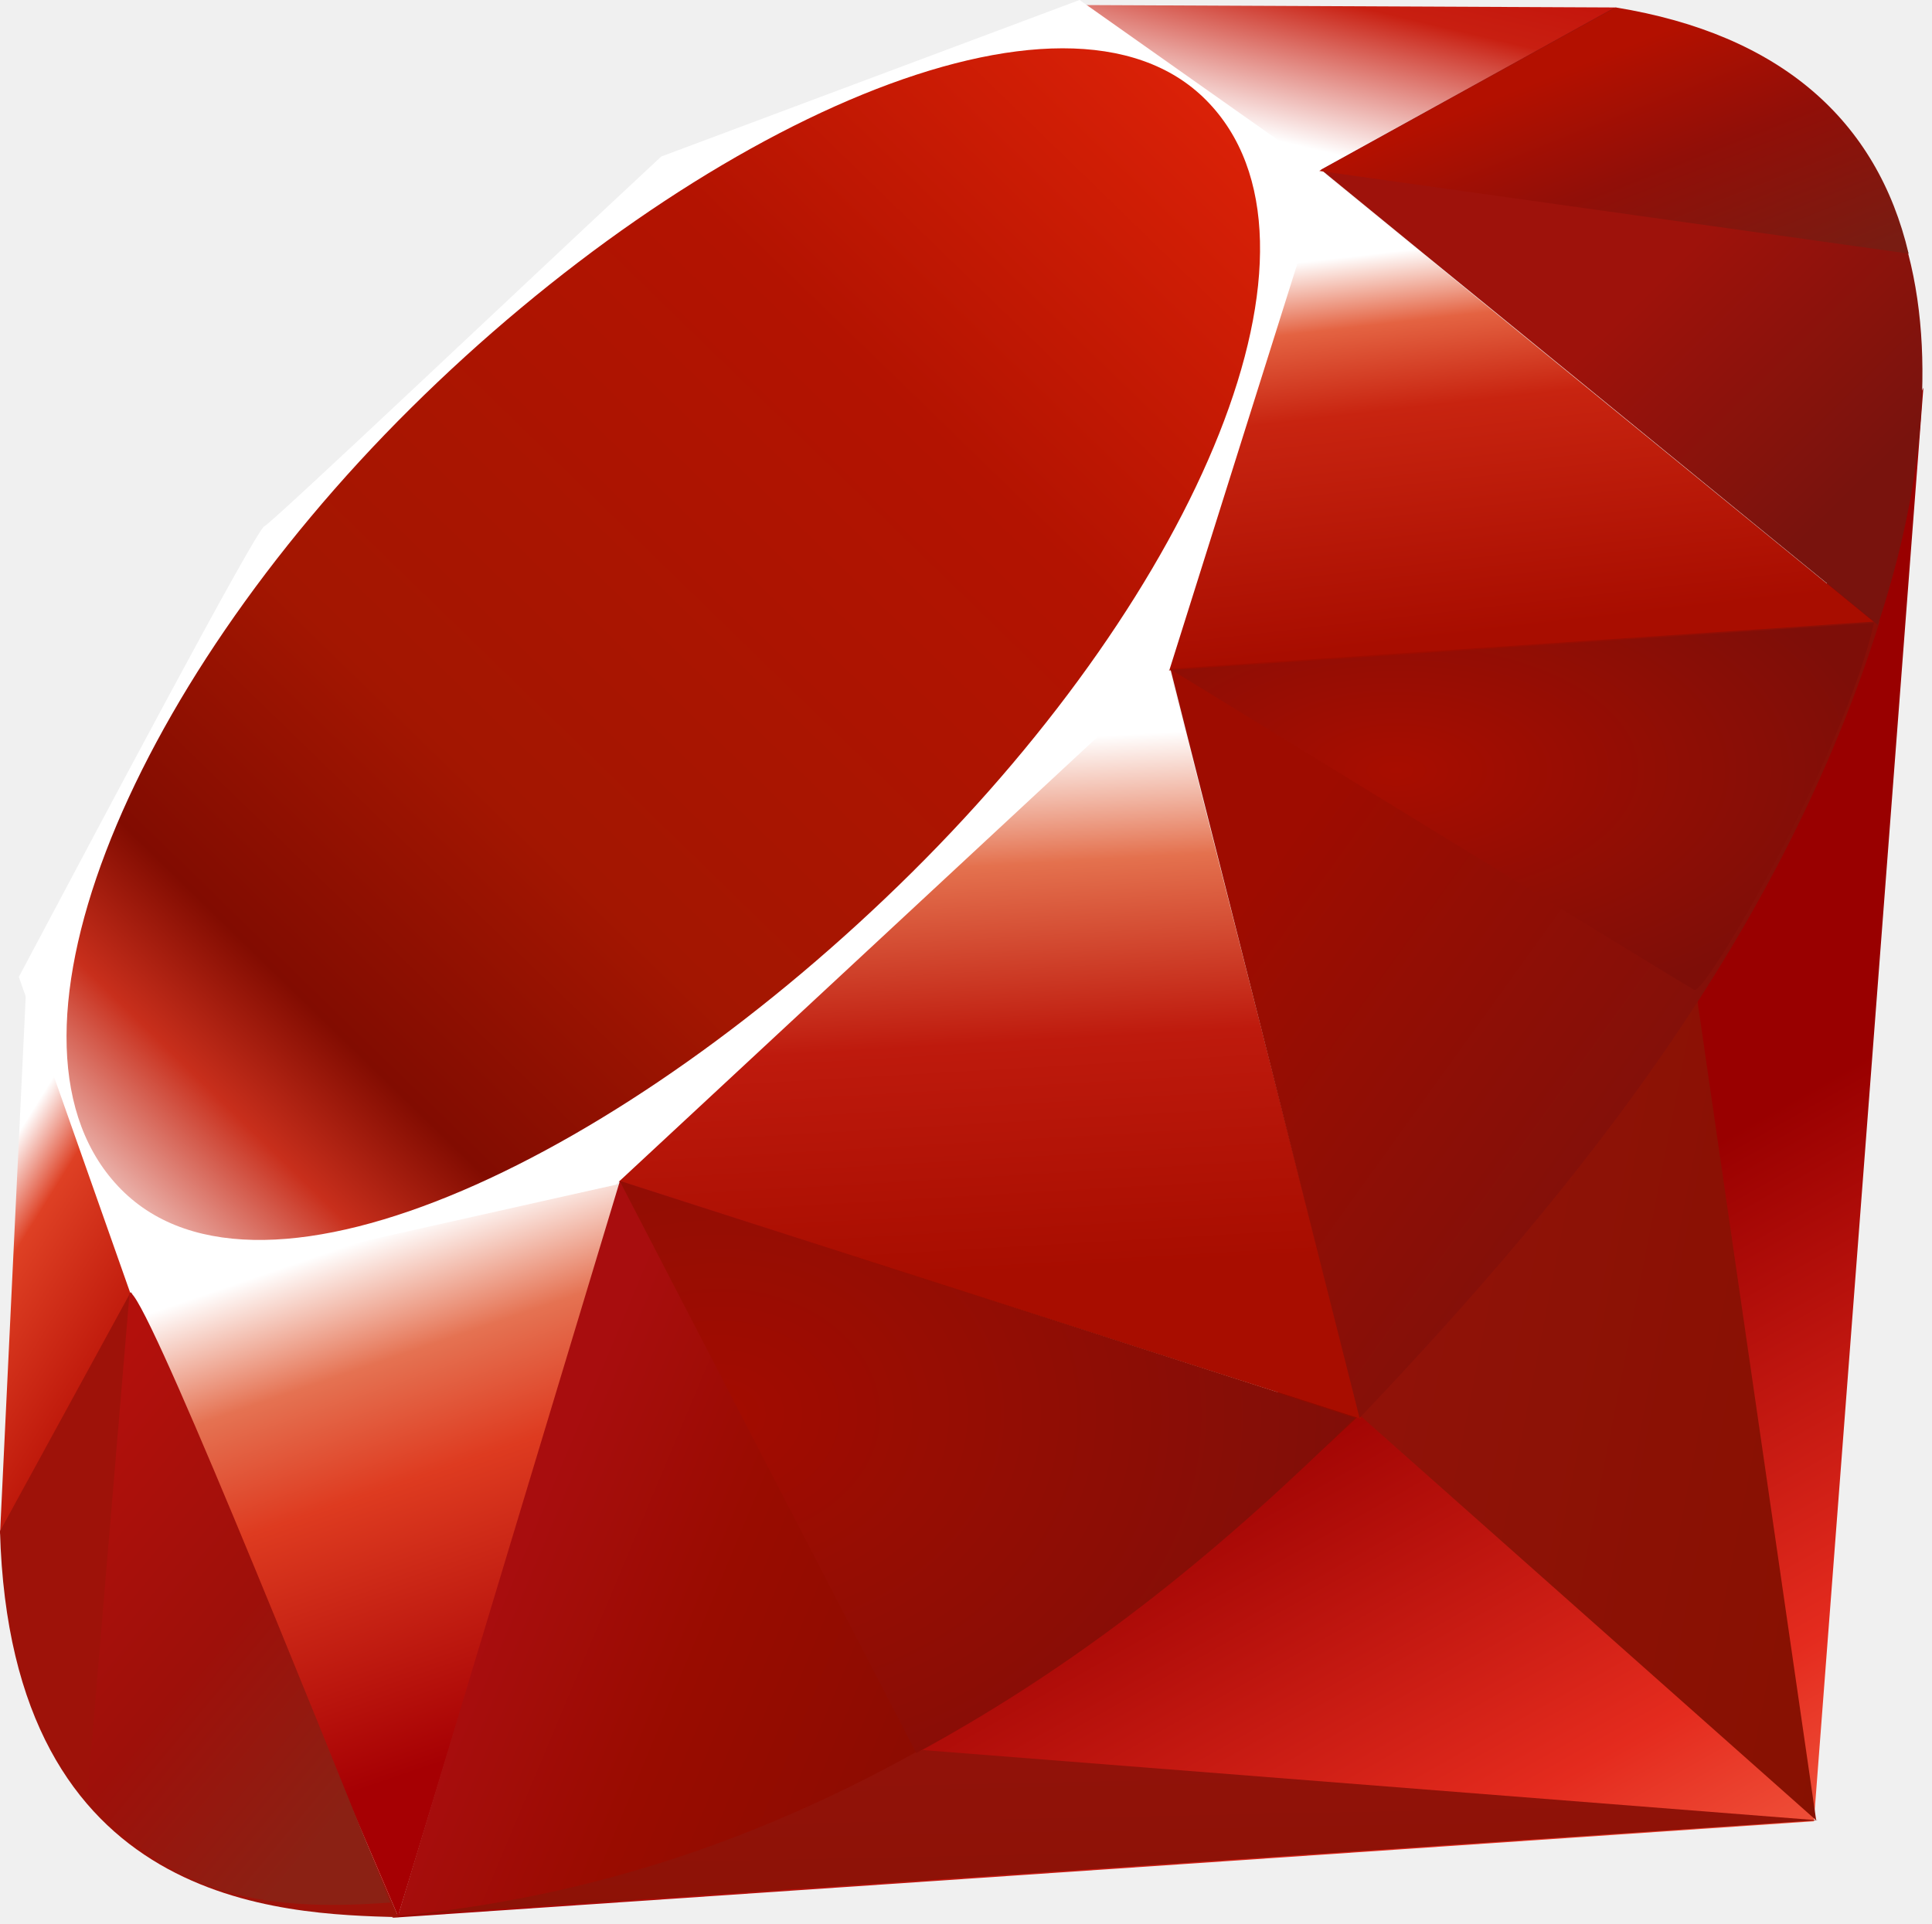
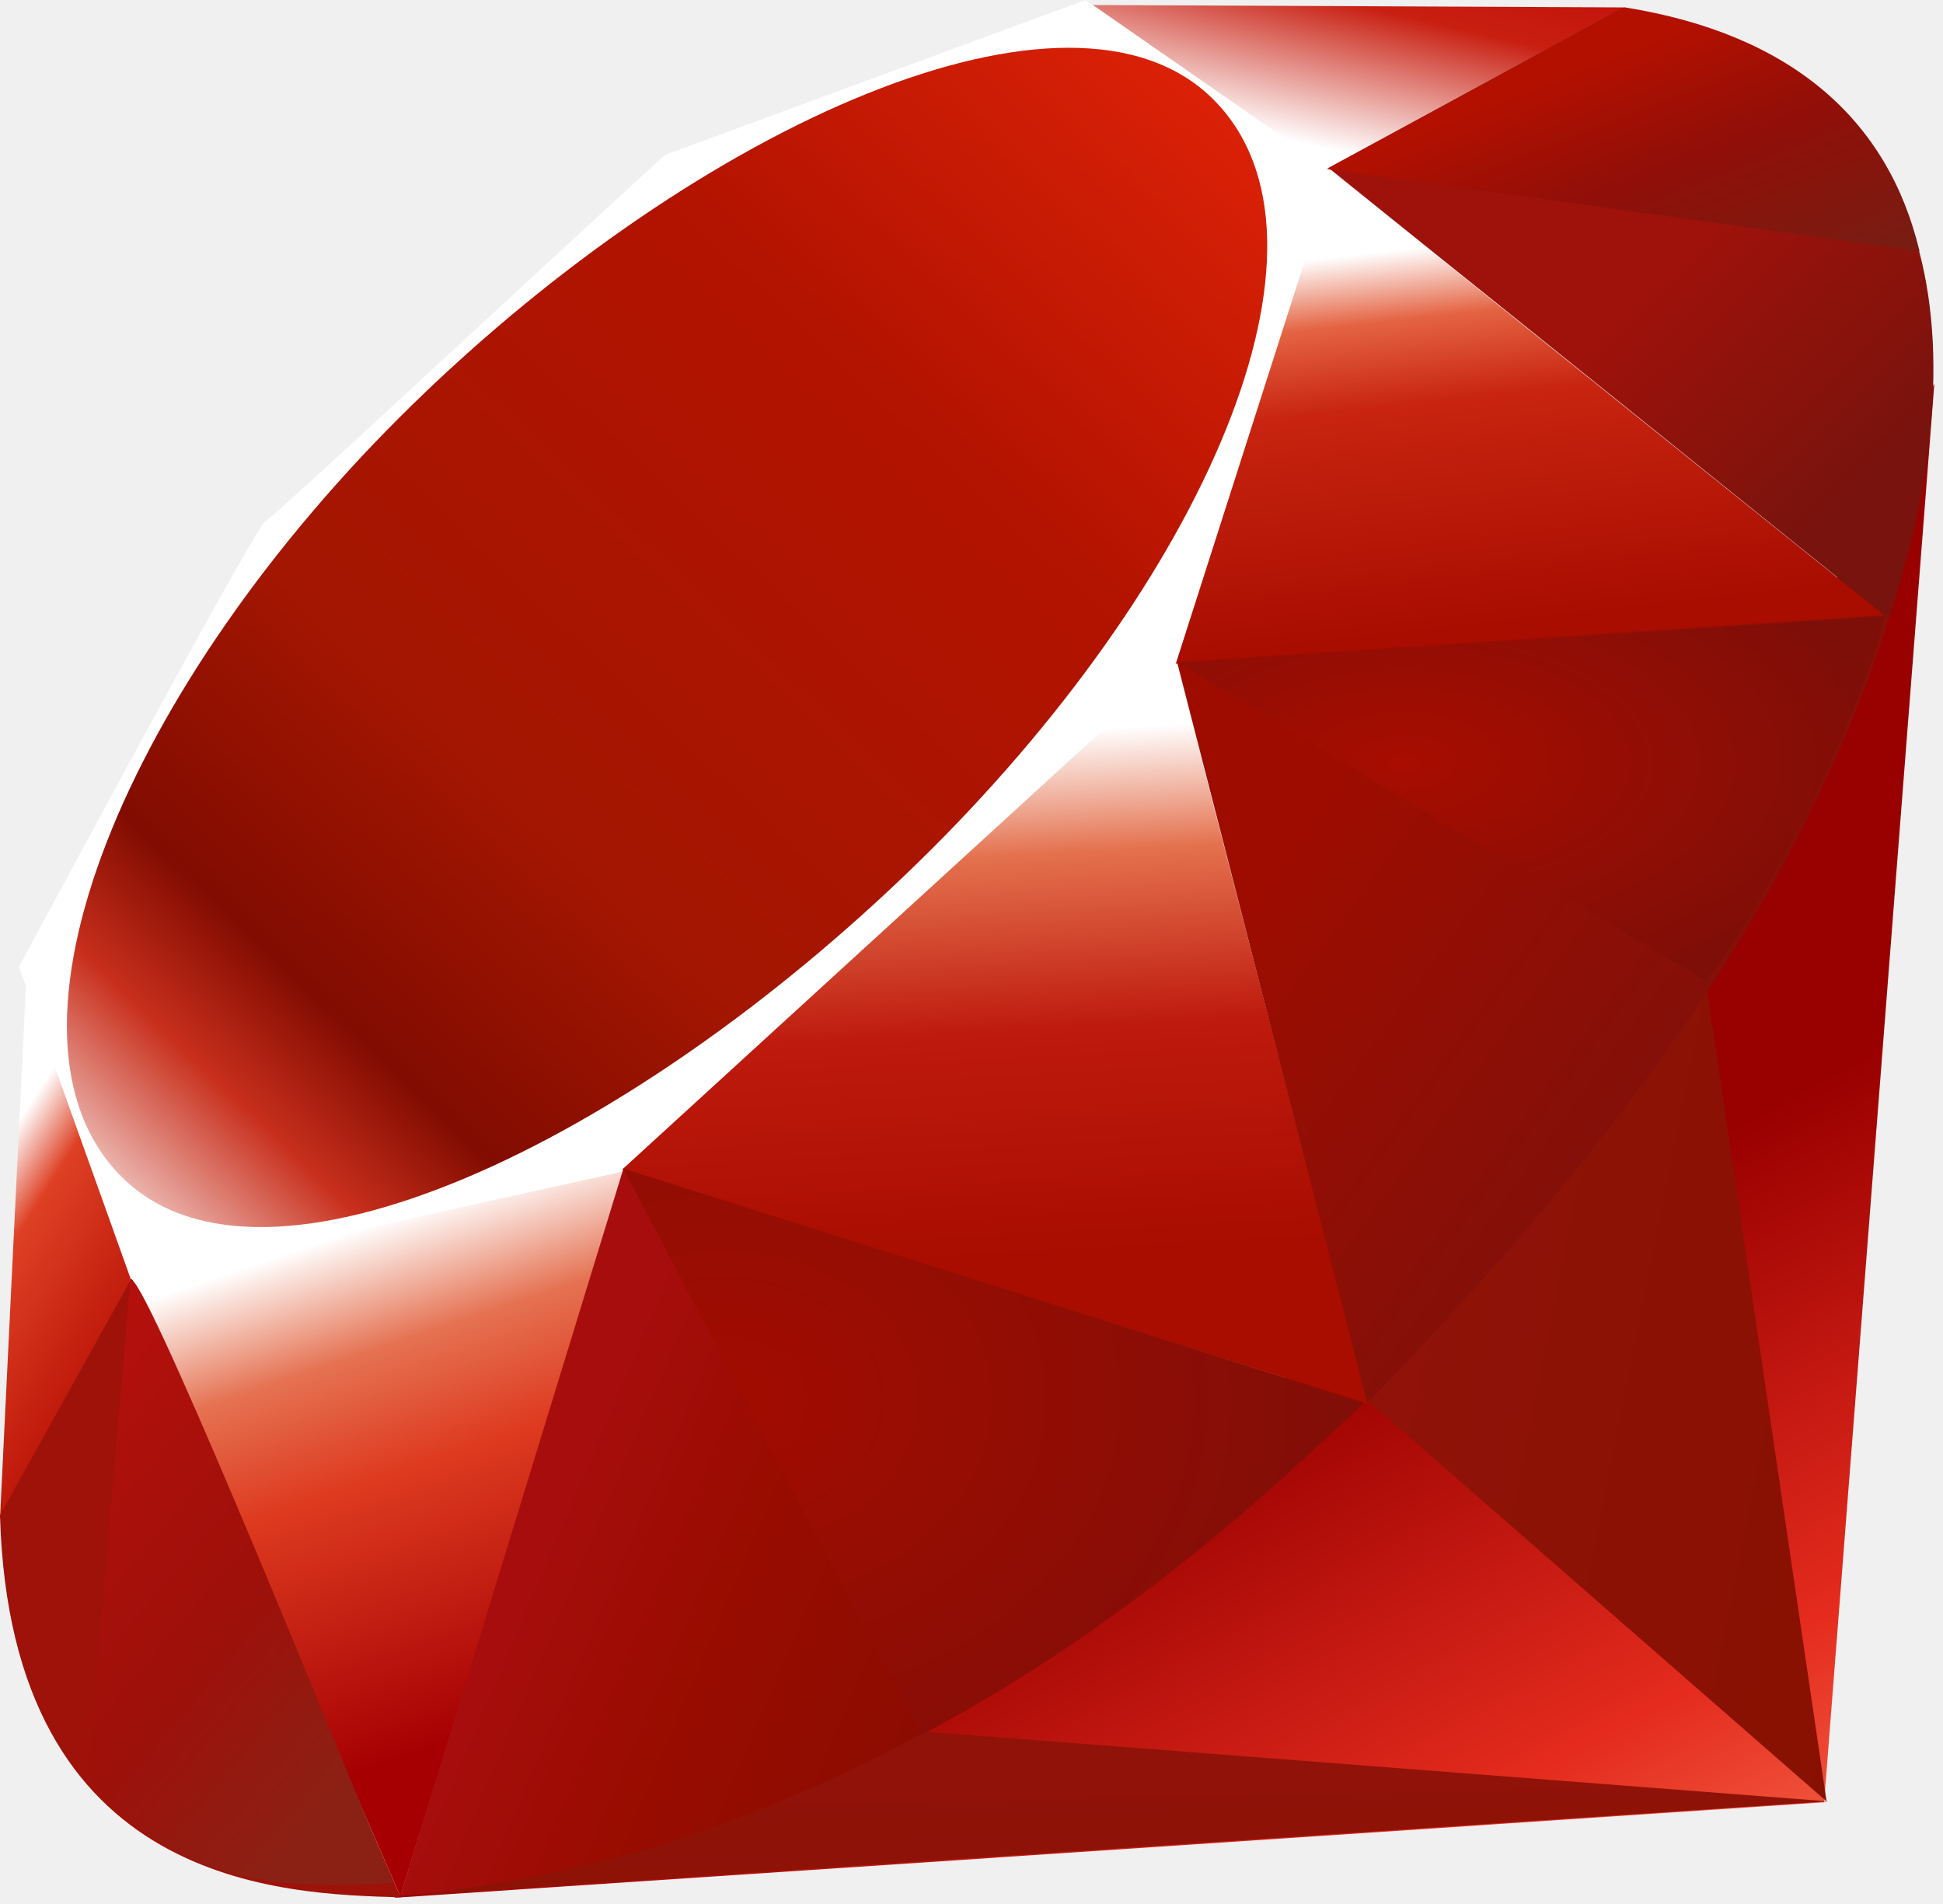
- <svg xmlns="http://www.w3.org/2000/svg" width="2500" height="2490" viewBox="0 0 256 255" preserveAspectRatio="xMinYMin meet">
+ <svg xmlns="http://www.w3.org/2000/svg" width="50pt" height="49pt" viewBox="0 0 50 49" version="1.1">
  <defs>
-     <linearGradient x1="84.75%" y1="111.399%" x2="58.254%" y2="64.584%" id="a">
-       <stop stop-color="#FB7655" offset="0%" />
-       <stop stop-color="#FB7655" offset="0%" />
-       <stop stop-color="#E42B1E" offset="41%" />
-       <stop stop-color="#900" offset="99%" />
-       <stop stop-color="#900" offset="100%" />
+     <linearGradient id="linear0" gradientUnits="userSpaceOnUse" x1="0.848" y1="1.114" x2="0.583" y2="0.646" gradientTransform="matrix(39.63281,0,0,38.96484,10.14453,9.875)">
+       <stop offset="0" style="stop-color:rgb(98.431%,46.275%,33.333%);stop-opacity:1;" />
+       <stop offset="0" style="stop-color:rgb(98.431%,46.275%,33.333%);stop-opacity:1;" />
+       <stop offset="0.41" style="stop-color:rgb(89.412%,16.863%,11.765%);stop-opacity:1;" />
+       <stop offset="0.99" style="stop-color:rgb(60%,0%,0%);stop-opacity:1;" />
+       <stop offset="1" style="stop-color:rgb(60%,0%,0%);stop-opacity:1;" />
    </linearGradient>
-     <linearGradient x1="116.651%" y1="60.89%" x2="1.746%" y2="19.288%" id="b">
-       <stop stop-color="#871101" offset="0%" />
-       <stop stop-color="#871101" offset="0%" />
-       <stop stop-color="#911209" offset="99%" />
-       <stop stop-color="#911209" offset="100%" />
+     <linearGradient id="linear1" gradientUnits="userSpaceOnUse" x1="1.167" y1="0.609" x2="0.017" y2="0.193" gradientTransform="matrix(11.77734,0,0,21.48047,35.22656,24.87891)">
+       <stop offset="0" style="stop-color:rgb(52.941%,6.667%,0.392%);stop-opacity:1;" />
+       <stop offset="0" style="stop-color:rgb(52.941%,6.667%,0.392%);stop-opacity:1;" />
+       <stop offset="0.99" style="stop-color:rgb(56.863%,7.059%,3.529%);stop-opacity:1;" />
+       <stop offset="1" style="stop-color:rgb(56.863%,7.059%,3.529%);stop-opacity:1;" />
    </linearGradient>
-     <linearGradient x1="75.774%" y1="219.327%" x2="38.978%" y2="7.829%" id="c">
-       <stop stop-color="#871101" offset="0%" />
-       <stop stop-color="#871101" offset="0%" />
-       <stop stop-color="#911209" offset="99%" />
-       <stop stop-color="#911209" offset="100%" />
+     <linearGradient id="linear2" gradientUnits="userSpaceOnUse" x1="0.758" y1="2.193" x2="0.39" y2="0.078" gradientTransform="matrix(36.77734,0,0,4.222656,10.26953,44.57031)">
+       <stop offset="0" style="stop-color:rgb(52.941%,6.667%,0.392%);stop-opacity:1;" />
+       <stop offset="0" style="stop-color:rgb(52.941%,6.667%,0.392%);stop-opacity:1;" />
+       <stop offset="0.99" style="stop-color:rgb(56.863%,7.059%,3.529%);stop-opacity:1;" />
+       <stop offset="1" style="stop-color:rgb(56.863%,7.059%,3.529%);stop-opacity:1;" />
    </linearGradient>
-     <linearGradient x1="50.012%" y1="7.234%" x2="66.483%" y2="79.135%" id="d">
-       <stop stop-color="#FFF" offset="0%" />
-       <stop stop-color="#FFF" offset="0%" />
-       <stop stop-color="#E57252" offset="23%" />
-       <stop stop-color="#DE3B20" offset="46%" />
-       <stop stop-color="#A60003" offset="99%" />
-       <stop stop-color="#A60003" offset="100%" />
+     <linearGradient id="linear3" gradientUnits="userSpaceOnUse" x1="0.5" y1="0.072" x2="0.665" y2="0.791" gradientTransform="matrix(12.73828,0,0,18.66016,3.351562,30.14062)">
+       <stop offset="0" style="stop-color:rgb(100%,100%,100%);stop-opacity:1;" />
+       <stop offset="0" style="stop-color:rgb(100%,100%,100%);stop-opacity:1;" />
+       <stop offset="0.23" style="stop-color:rgb(89.804%,44.706%,32.157%);stop-opacity:1;" />
+       <stop offset="0.46" style="stop-color:rgb(87.059%,23.137%,12.549%);stop-opacity:1;" />
+       <stop offset="0.99" style="stop-color:rgb(65.098%,0%,1.176%);stop-opacity:1;" />
+       <stop offset="1" style="stop-color:rgb(65.098%,0%,1.176%);stop-opacity:1;" />
    </linearGradient>
-     <linearGradient x1="46.174%" y1="16.348%" x2="49.932%" y2="83.047%" id="e">
-       <stop stop-color="#FFF" offset="0%" />
-       <stop stop-color="#FFF" offset="0%" />
-       <stop stop-color="#E4714E" offset="23%" />
-       <stop stop-color="#BE1A0D" offset="56%" />
-       <stop stop-color="#A80D00" offset="99%" />
-       <stop stop-color="#A80D00" offset="100%" />
+     <linearGradient id="linear4" gradientUnits="userSpaceOnUse" x1="0.462" y1="0.163" x2="0.499" y2="0.83" gradientTransform="matrix(20.56641,0,0,20.52734,14.65625,15.60938)">
+       <stop offset="0" style="stop-color:rgb(100%,100%,100%);stop-opacity:1;" />
+       <stop offset="0" style="stop-color:rgb(100%,100%,100%);stop-opacity:1;" />
+       <stop offset="0.23" style="stop-color:rgb(89.412%,44.314%,30.588%);stop-opacity:1;" />
+       <stop offset="0.56" style="stop-color:rgb(74.51%,10.196%,5.098%);stop-opacity:1;" />
+       <stop offset="0.99" style="stop-color:rgb(65.882%,5.098%,0%);stop-opacity:1;" />
+       <stop offset="1" style="stop-color:rgb(65.882%,5.098%,0%);stop-opacity:1;" />
    </linearGradient>
-     <linearGradient x1="36.965%" y1="15.594%" x2="49.528%" y2="92.478%" id="f">
-       <stop stop-color="#FFF" offset="0%" />
-       <stop stop-color="#FFF" offset="0%" />
-       <stop stop-color="#E46342" offset="18%" />
-       <stop stop-color="#C82410" offset="40%" />
-       <stop stop-color="#A80D00" offset="99%" />
-       <stop stop-color="#A80D00" offset="100%" />
+     <linearGradient id="linear5" gradientUnits="userSpaceOnUse" x1="0.37" y1="0.156" x2="0.495" y2="0.925" gradientTransform="matrix(18.41797,0,0,12.76172,30.14844,4.320312)">
+       <stop offset="0" style="stop-color:rgb(100%,100%,100%);stop-opacity:1;" />
+       <stop offset="0" style="stop-color:rgb(100%,100%,100%);stop-opacity:1;" />
+       <stop offset="0.18" style="stop-color:rgb(89.412%,38.824%,25.882%);stop-opacity:1;" />
+       <stop offset="0.4" style="stop-color:rgb(78.431%,14.118%,6.275%);stop-opacity:1;" />
+       <stop offset="0.99" style="stop-color:rgb(65.882%,5.098%,0%);stop-opacity:1;" />
+       <stop offset="1" style="stop-color:rgb(65.882%,5.098%,0%);stop-opacity:1;" />
    </linearGradient>
-     <linearGradient x1="13.609%" y1="58.346%" x2="85.764%" y2="-46.717%" id="g">
-       <stop stop-color="#FFF" offset="0%" />
-       <stop stop-color="#FFF" offset="0%" />
-       <stop stop-color="#C81F11" offset="54%" />
-       <stop stop-color="#BF0905" offset="99%" />
-       <stop stop-color="#BF0905" offset="100%" />
+     <linearGradient id="linear6" gradientUnits="userSpaceOnUse" x1="0.136" y1="0.583" x2="0.858" y2="-0.467" gradientTransform="matrix(13.82031,0,0,4.667969,28.01172,0.128906)">
+       <stop offset="0" style="stop-color:rgb(100%,100%,100%);stop-opacity:1;" />
+       <stop offset="0" style="stop-color:rgb(100%,100%,100%);stop-opacity:1;" />
+       <stop offset="0.54" style="stop-color:rgb(78.431%,12.157%,6.667%);stop-opacity:1;" />
+       <stop offset="0.99" style="stop-color:rgb(74.902%,3.529%,1.961%);stop-opacity:1;" />
+       <stop offset="1" style="stop-color:rgb(74.902%,3.529%,1.961%);stop-opacity:1;" />
    </linearGradient>
-     <linearGradient x1="27.624%" y1="21.135%" x2="50.745%" y2="79.056%" id="h">
-       <stop stop-color="#FFF" offset="0%" />
-       <stop stop-color="#FFF" offset="0%" />
-       <stop stop-color="#DE4024" offset="31%" />
-       <stop stop-color="#BF190B" offset="99%" />
-       <stop stop-color="#BF190B" offset="100%" />
+     <linearGradient id="linear7" gradientUnits="userSpaceOnUse" x1="0.276" y1="0.211" x2="0.507" y2="0.791" gradientTransform="matrix(3.550781,0,0,13.95703,0,25.12109)">
+       <stop offset="0" style="stop-color:rgb(100%,100%,100%);stop-opacity:1;" />
+       <stop offset="0" style="stop-color:rgb(100%,100%,100%);stop-opacity:1;" />
+       <stop offset="0.31" style="stop-color:rgb(87.059%,25.098%,14.118%);stop-opacity:1;" />
+       <stop offset="0.99" style="stop-color:rgb(74.902%,9.804%,4.314%);stop-opacity:1;" />
+       <stop offset="1" style="stop-color:rgb(74.902%,9.804%,4.314%);stop-opacity:1;" />
    </linearGradient>
-     <linearGradient x1="-20.667%" y1="122.282%" x2="104.242%" y2="-6.342%" id="i">
-       <stop stop-color="#BD0012" offset="0%" />
-       <stop stop-color="#BD0012" offset="0%" />
-       <stop stop-color="#FFF" offset="7%" />
-       <stop stop-color="#FFF" offset="17%" />
-       <stop stop-color="#C82F1C" offset="27%" />
-       <stop stop-color="#820C01" offset="33%" />
-       <stop stop-color="#A31601" offset="46%" />
-       <stop stop-color="#B31301" offset="72%" />
-       <stop stop-color="#E82609" offset="99%" />
-       <stop stop-color="#E82609" offset="100%" />
+     <linearGradient id="linear8" gradientUnits="userSpaceOnUse" x1="-0.207" y1="1.223" x2="1.042" y2="-0.063" gradientTransform="matrix(30.88281,0,0,30.34766,1.722656,1.226562)">
+       <stop offset="0" style="stop-color:rgb(74.118%,0%,7.059%);stop-opacity:1;" />
+       <stop offset="0" style="stop-color:rgb(74.118%,0%,7.059%);stop-opacity:1;" />
+       <stop offset="0.07" style="stop-color:rgb(100%,100%,100%);stop-opacity:1;" />
+       <stop offset="0.17" style="stop-color:rgb(100%,100%,100%);stop-opacity:1;" />
+       <stop offset="0.27" style="stop-color:rgb(78.431%,18.431%,10.98%);stop-opacity:1;" />
+       <stop offset="0.33" style="stop-color:rgb(50.98%,4.706%,0.392%);stop-opacity:1;" />
+       <stop offset="0.46" style="stop-color:rgb(63.922%,8.627%,0.392%);stop-opacity:1;" />
+       <stop offset="0.72" style="stop-color:rgb(70.196%,7.451%,0.392%);stop-opacity:1;" />
+       <stop offset="0.99" style="stop-color:rgb(90.98%,14.902%,3.529%);stop-opacity:1;" />
+       <stop offset="1" style="stop-color:rgb(90.98%,14.902%,3.529%);stop-opacity:1;" />
    </linearGradient>
-     <linearGradient x1="58.792%" y1="65.205%" x2="11.964%" y2="50.128%" id="j">
-       <stop stop-color="#8C0C01" offset="0%" />
-       <stop stop-color="#8C0C01" offset="0%" />
-       <stop stop-color="#990C00" offset="54%" />
-       <stop stop-color="#A80D0E" offset="99%" />
-       <stop stop-color="#A80D0E" offset="100%" />
+     <linearGradient id="linear9" gradientUnits="userSpaceOnUse" x1="0.588" y1="0.652" x2="0.12" y2="0.501" gradientTransform="matrix(24.81641,0,0,18.71875,10.30078,30.07422)">
+       <stop offset="0" style="stop-color:rgb(54.902%,4.706%,0.392%);stop-opacity:1;" />
+       <stop offset="0" style="stop-color:rgb(54.902%,4.706%,0.392%);stop-opacity:1;" />
+       <stop offset="0.54" style="stop-color:rgb(60%,4.706%,0%);stop-opacity:1;" />
+       <stop offset="0.99" style="stop-color:rgb(65.882%,5.098%,5.49%);stop-opacity:1;" />
+       <stop offset="1" style="stop-color:rgb(65.882%,5.098%,5.49%);stop-opacity:1;" />
    </linearGradient>
-     <linearGradient x1="79.319%" y1="62.754%" x2="23.088%" y2="17.888%" id="k">
-       <stop stop-color="#7E110B" offset="0%" />
-       <stop stop-color="#7E110B" offset="0%" />
-       <stop stop-color="#9E0C00" offset="99%" />
-       <stop stop-color="#9E0C00" offset="100%" />
+     <linearGradient id="linear10" gradientUnits="userSpaceOnUse" x1="0.793" y1="0.628" x2="0.231" y2="0.179" gradientTransform="matrix(18.35938,0,0,20.29297,30.28906,15.82031)">
+       <stop offset="0" style="stop-color:rgb(49.412%,6.667%,4.314%);stop-opacity:1;" />
+       <stop offset="0" style="stop-color:rgb(49.412%,6.667%,4.314%);stop-opacity:1;" />
+       <stop offset="0.99" style="stop-color:rgb(61.961%,4.706%,0%);stop-opacity:1;" />
+       <stop offset="1" style="stop-color:rgb(61.961%,4.706%,0%);stop-opacity:1;" />
    </linearGradient>
-     <linearGradient x1="92.88%" y1="74.122%" x2="59.841%" y2="39.704%" id="l">
-       <stop stop-color="#79130D" offset="0%" />
-       <stop stop-color="#79130D" offset="0%" />
-       <stop stop-color="#9E120B" offset="99%" />
-       <stop stop-color="#9E120B" offset="100%" />
+     <linearGradient id="linear11" gradientUnits="userSpaceOnUse" x1="0.929" y1="0.741" x2="0.598" y2="0.397" gradientTransform="matrix(15.46484,0,0,15.71875,34.1875,0.199219)">
+       <stop offset="0" style="stop-color:rgb(47.451%,7.451%,5.098%);stop-opacity:1;" />
+       <stop offset="0" style="stop-color:rgb(47.451%,7.451%,5.098%);stop-opacity:1;" />
+       <stop offset="0.99" style="stop-color:rgb(61.961%,7.059%,4.314%);stop-opacity:1;" />
+       <stop offset="1" style="stop-color:rgb(61.961%,7.059%,4.314%);stop-opacity:1;" />
    </linearGradient>
-     <radialGradient cx="32.001%" cy="40.21%" fx="32.001%" fy="40.21%" r="69.573%" id="m">
-       <stop stop-color="#A80D00" offset="0%" />
-       <stop stop-color="#A80D00" offset="0%" />
-       <stop stop-color="#7E0E08" offset="99%" />
-       <stop stop-color="#7E0E08" offset="100%" />
+     <radialGradient id="radial0" gradientUnits="userSpaceOnUse" cx="0.32" cy="0.402" fx="0.32" fy="0.402" r="0.696" gradientTransform="matrix(18.18359,0,0,9.347656,30.31641,15.86328)">
+       <stop offset="0" style="stop-color:rgb(65.882%,5.098%,0%);stop-opacity:1;" />
+       <stop offset="0" style="stop-color:rgb(65.882%,5.098%,0%);stop-opacity:1;" />
+       <stop offset="0.99" style="stop-color:rgb(49.412%,5.49%,3.137%);stop-opacity:1;" />
+       <stop offset="1" style="stop-color:rgb(49.412%,5.49%,3.137%);stop-opacity:1;" />
    </radialGradient>
-     <radialGradient cx="13.549%" cy="40.86%" fx="13.549%" fy="40.86%" r="88.386%" id="n">
-       <stop stop-color="#A30C00" offset="0%" />
-       <stop stop-color="#A30C00" offset="0%" />
-       <stop stop-color="#800E08" offset="99%" />
-       <stop stop-color="#800E08" offset="100%" />
+     <radialGradient id="radial1" gradientUnits="userSpaceOnUse" cx="0.135" cy="0.409" fx="0.135" fy="0.409" r="0.884" gradientTransform="matrix(19.03125,0,0,14.57422,16.03516,30.07422)">
+       <stop offset="0" style="stop-color:rgb(63.922%,4.706%,0%);stop-opacity:1;" />
+       <stop offset="0" style="stop-color:rgb(63.922%,4.706%,0%);stop-opacity:1;" />
+       <stop offset="0.99" style="stop-color:rgb(50.196%,5.49%,3.137%);stop-opacity:1;" />
+       <stop offset="1" style="stop-color:rgb(50.196%,5.49%,3.137%);stop-opacity:1;" />
    </radialGradient>
-     <linearGradient x1="56.57%" y1="101.717%" x2="3.105%" y2="11.993%" id="o">
-       <stop stop-color="#8B2114" offset="0%" />
-       <stop stop-color="#8B2114" offset="0%" />
-       <stop stop-color="#9E100A" offset="43%" />
-       <stop stop-color="#B3100C" offset="99%" />
-       <stop stop-color="#B3100C" offset="100%" />
+     <linearGradient id="linear12" gradientUnits="userSpaceOnUse" x1="0.566" y1="1.017" x2="0.031" y2="0.12" gradientTransform="matrix(7.839844,0,0,15.52734,2.265625,32.92578)">
+       <stop offset="0" style="stop-color:rgb(54.51%,12.941%,7.843%);stop-opacity:1;" />
+       <stop offset="0" style="stop-color:rgb(54.51%,12.941%,7.843%);stop-opacity:1;" />
+       <stop offset="0.43" style="stop-color:rgb(61.961%,6.275%,3.922%);stop-opacity:1;" />
+       <stop offset="0.99" style="stop-color:rgb(70.196%,6.275%,4.706%);stop-opacity:1;" />
+       <stop offset="1" style="stop-color:rgb(70.196%,6.275%,4.706%);stop-opacity:1;" />
    </linearGradient>
-     <linearGradient x1="30.87%" y1="35.599%" x2="92.471%" y2="100.694%" id="p">
-       <stop stop-color="#B31000" offset="0%" />
-       <stop stop-color="#B31000" offset="0%" />
-       <stop stop-color="#910F08" offset="44%" />
-       <stop stop-color="#791C12" offset="99%" />
-       <stop stop-color="#791C12" offset="100%" />
+     <linearGradient id="linear13" gradientUnits="userSpaceOnUse" x1="0.309" y1="0.356" x2="0.925" y2="1.007" gradientTransform="matrix(15.25391,0,0,6.269531,34.14062,0.191406)">
+       <stop offset="0" style="stop-color:rgb(70.196%,6.275%,0%);stop-opacity:1;" />
+       <stop offset="0" style="stop-color:rgb(70.196%,6.275%,0%);stop-opacity:1;" />
+       <stop offset="0.44" style="stop-color:rgb(56.863%,5.882%,3.137%);stop-opacity:1;" />
+       <stop offset="0.99" style="stop-color:rgb(47.451%,10.98%,7.059%);stop-opacity:1;" />
+       <stop offset="1" style="stop-color:rgb(47.451%,10.98%,7.059%);stop-opacity:1;" />
    </linearGradient>
  </defs>
-   <path d="M197.467 167.764l-145.52 86.41 188.422-12.787L254.88 51.393l-57.414 116.37z" fill="url(#a)" />
-   <path d="M240.677 241.257L224.482 129.48l-44.113 58.25 60.308 53.528z" fill="url(#b)" />
-   <path d="M240.896 241.257l-118.646-9.313-69.674 21.986 188.32-12.673z" fill="url(#c)" />
-   <path d="M52.744 253.955l29.64-97.1L17.16 170.8l35.583 83.154z" fill="url(#d)" />
-   <path d="M180.358 188.05L153.085 81.226l-78.047 73.16 105.32 33.666z" fill="url(#e)" />
-   <path d="M248.693 82.73l-73.777-60.256-20.544 66.418 94.321-6.162z" fill="url(#f)" />
-   <path d="M214.191.99L170.8 24.97 143.424.669l70.767.322z" fill="url(#g)" />
-   <path d="M0 203.372l18.177-33.151-14.704-39.494L0 203.372z" fill="url(#h)" />
-   <path d="M2.496 129.48l14.794 41.963 64.283-14.422 73.39-68.207 20.712-65.787L143.063 0 87.618 20.75c-17.469 16.248-51.366 48.396-52.588 49-1.21.618-22.384 40.639-32.534 59.73z" fill="#FFF" />
-   <path d="M54.442 54.094c37.86-37.538 86.667-59.716 105.397-40.818 18.72 18.898-1.132 64.823-38.992 102.349-37.86 37.525-86.062 60.925-104.78 42.027-18.73-18.885.515-66.032 38.375-103.558z" fill="url(#i)" />
-   <path d="M52.744 253.916l29.408-97.409 97.665 31.376c-35.312 33.113-74.587 61.106-127.073 66.033z" fill="url(#j)" />
-   <path d="M155.092 88.622l25.073 99.313c29.498-31.016 55.972-64.36 68.938-105.603l-94.01 6.29z" fill="url(#k)" />
-   <path d="M248.847 82.833c10.035-30.282 12.35-73.725-34.966-81.791l-38.825 21.445 73.791 60.346z" fill="url(#l)" />
-   <path d="M0 202.935c1.39 49.979 37.448 50.724 52.808 51.162l-35.48-82.86L0 202.935z" fill="#9E1209" />
-   <path d="M155.232 88.777c22.667 13.932 68.35 41.912 69.276 42.426 1.44.81 19.695-30.784 23.838-48.64l-93.114 6.214z" fill="url(#m)" />
-   <path d="M82.113 156.507l39.313 75.848c23.246-12.607 41.45-27.967 58.121-44.42l-97.434-31.428z" fill="url(#n)" />
-   <path d="M17.174 171.34l-5.57 66.328c10.51 14.357 24.97 15.605 40.136 14.486-10.973-27.311-32.894-81.92-34.566-80.814z" fill="url(#o)" />
-   <path d="M174.826 22.654l78.1 10.96c-4.169-17.662-16.969-29.06-38.787-32.623l-39.313 21.663z" fill="url(#p)" />
+   <g id="surface1">
+     <path style=" stroke:none;fill-rule:nonzero;fill:url(#linear0);" d="M 38.562 32.238 L 10.145 48.84 L 46.941 46.383 L 49.777 9.875 Z M 38.562 32.238 " />
+     <path style=" stroke:none;fill-rule:nonzero;fill:url(#linear1);" d="M 47.004 46.359 L 43.84 24.879 L 35.227 36.074 Z M 47.004 46.359 " />
+     <path style=" stroke:none;fill-rule:nonzero;fill:url(#linear2);" d="M 47.047 46.359 L 23.875 44.57 L 10.27 48.793 Z M 47.047 46.359 " />
+     <path style=" stroke:none;fill-rule:nonzero;fill:url(#linear3);" d="M 10.301 48.801 L 16.09 30.141 L 3.352 32.82 Z M 10.301 48.801 " />
+     <path style=" stroke:none;fill-rule:nonzero;fill:url(#linear4);" d="M 35.223 36.137 L 29.898 15.609 L 14.656 29.668 Z M 35.223 36.137 " />
+     <path style=" stroke:none;fill-rule:nonzero;fill:url(#linear5);" d="M 48.566 15.898 L 34.16 4.32 L 30.148 17.082 Z M 48.566 15.898 " />
+     <path style=" stroke:none;fill-rule:nonzero;fill:url(#linear6);" d="M 41.832 0.191 L 33.355 4.797 L 28.012 0.129 Z M 41.832 0.191 " />
+     <path style=" stroke:none;fill-rule:nonzero;fill:url(#linear7);" d="M 0 39.078 L 3.551 32.711 L 0.68 25.121 Z M 0 39.078 " />
+     <path style=" stroke:none;fill-rule:nonzero;fill:rgb(100%,100%,100%);fill-opacity:1;" d="M 0.488 24.879 L 3.375 32.945 L 15.93 30.172 L 30.262 17.066 L 34.309 4.426 L 27.938 0 L 17.109 3.988 C 13.699 7.109 7.078 13.285 6.84 13.402 C 6.605 13.523 2.469 21.211 0.488 24.879 Z M 0.488 24.879 " />
+     <path style=" stroke:none;fill-rule:nonzero;fill:url(#linear8);" d="M 10.633 10.395 C 18.027 3.18 27.559 -1.082 31.215 2.551 C 34.871 6.184 30.996 15.008 23.602 22.219 C 16.207 29.43 6.793 33.926 3.137 30.293 C -0.52 26.664 3.238 17.605 10.633 10.395 Z M 10.633 10.395 " />
+     <path style=" stroke:none;fill-rule:nonzero;fill:url(#linear9);" d="M 10.301 48.793 L 16.043 30.074 L 35.117 36.102 C 28.223 42.465 20.551 47.844 10.301 48.793 Z M 10.301 48.793 " />
+     <path style=" stroke:none;fill-rule:nonzero;fill:url(#linear10);" d="M 30.289 17.031 L 35.184 36.113 C 40.945 30.152 46.117 23.746 48.648 15.82 Z M 30.289 17.031 " />
+     <path style=" stroke:none;fill-rule:nonzero;fill:url(#linear11);" d="M 48.598 15.918 C 50.559 10.098 51.012 1.75 41.77 0.199 L 34.188 4.32 Z M 48.598 15.918 " />
+     <path style=" stroke:none;fill-rule:nonzero;fill:rgb(61.961%,7.059%,3.529%);fill-opacity:1;" d="M 0 38.996 C 0.27 48.598 7.312 48.742 10.312 48.828 L 3.383 32.906 Z M 0 38.996 " />
+     <path style=" stroke:none;fill-rule:nonzero;fill:url(#radial0);" d="M 30.316 17.059 C 34.742 19.734 43.664 25.113 43.844 25.211 C 44.125 25.367 47.691 19.297 48.5 15.863 Z M 30.316 17.059 " />
+     <path style=" stroke:none;fill-rule:nonzero;fill:url(#radial1);" d="M 16.035 30.074 L 23.715 44.648 C 28.254 42.227 31.809 39.273 35.066 36.113 Z M 16.035 30.074 " />
+     <path style=" stroke:none;fill-rule:nonzero;fill:url(#linear12);" d="M 3.355 32.926 L 2.266 45.668 C 4.32 48.43 7.145 48.668 10.105 48.453 C 7.961 43.207 3.68 32.711 3.355 32.926 Z M 3.355 32.926 " />
+     <path style=" stroke:none;fill-rule:nonzero;fill:url(#linear13);" d="M 34.141 4.352 L 49.395 6.461 C 48.582 3.066 46.082 0.875 41.82 0.191 Z M 34.141 4.352 " />
+   </g>
</svg>
